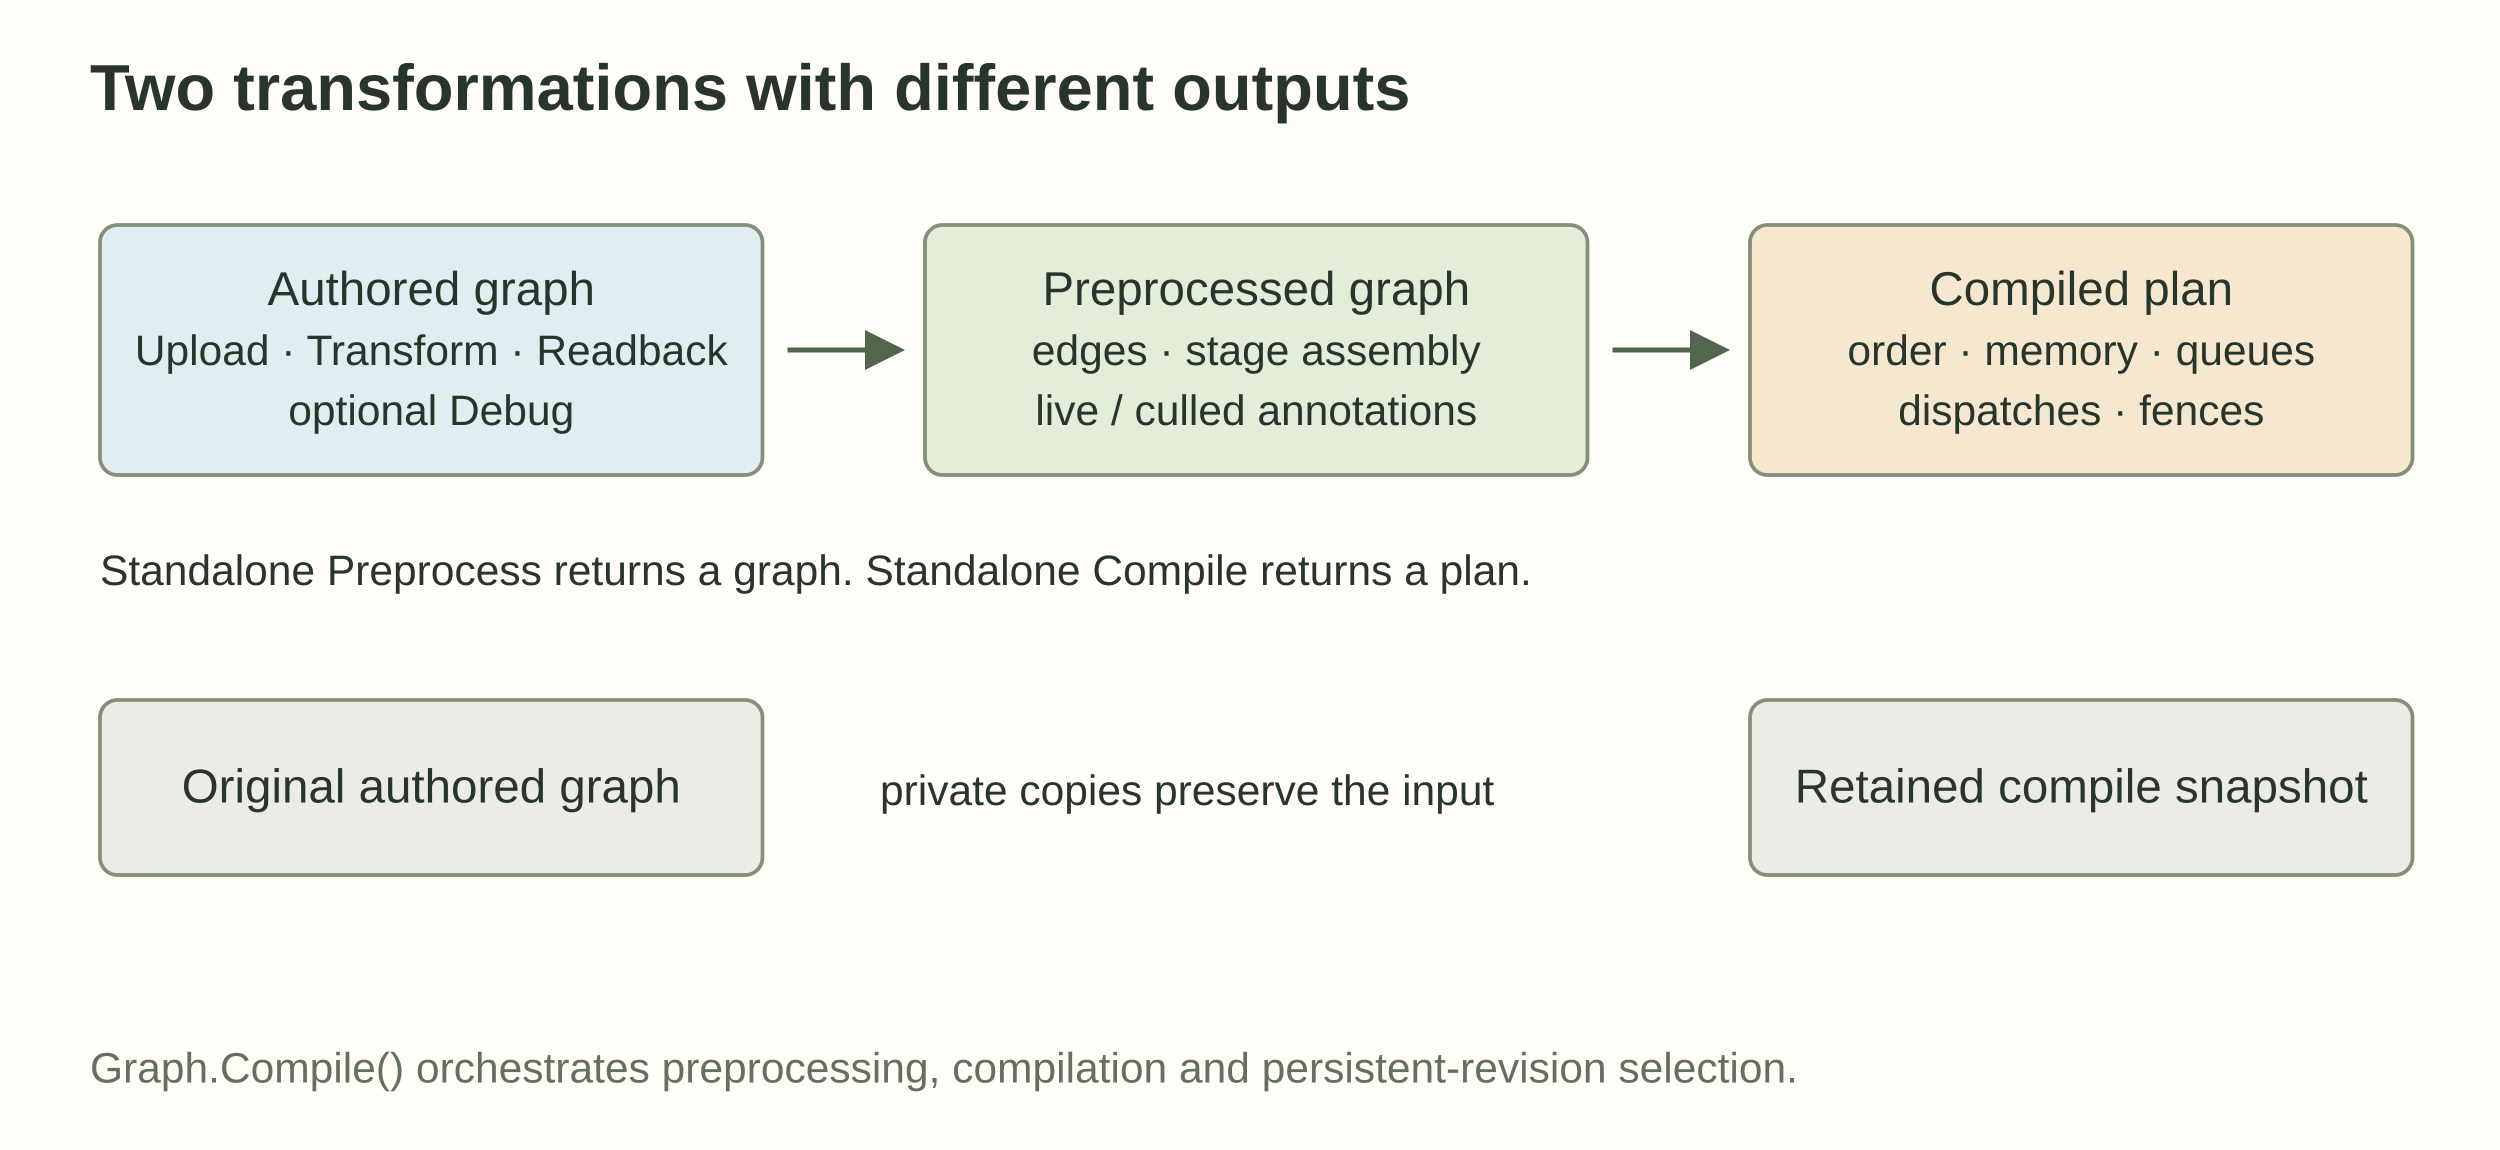
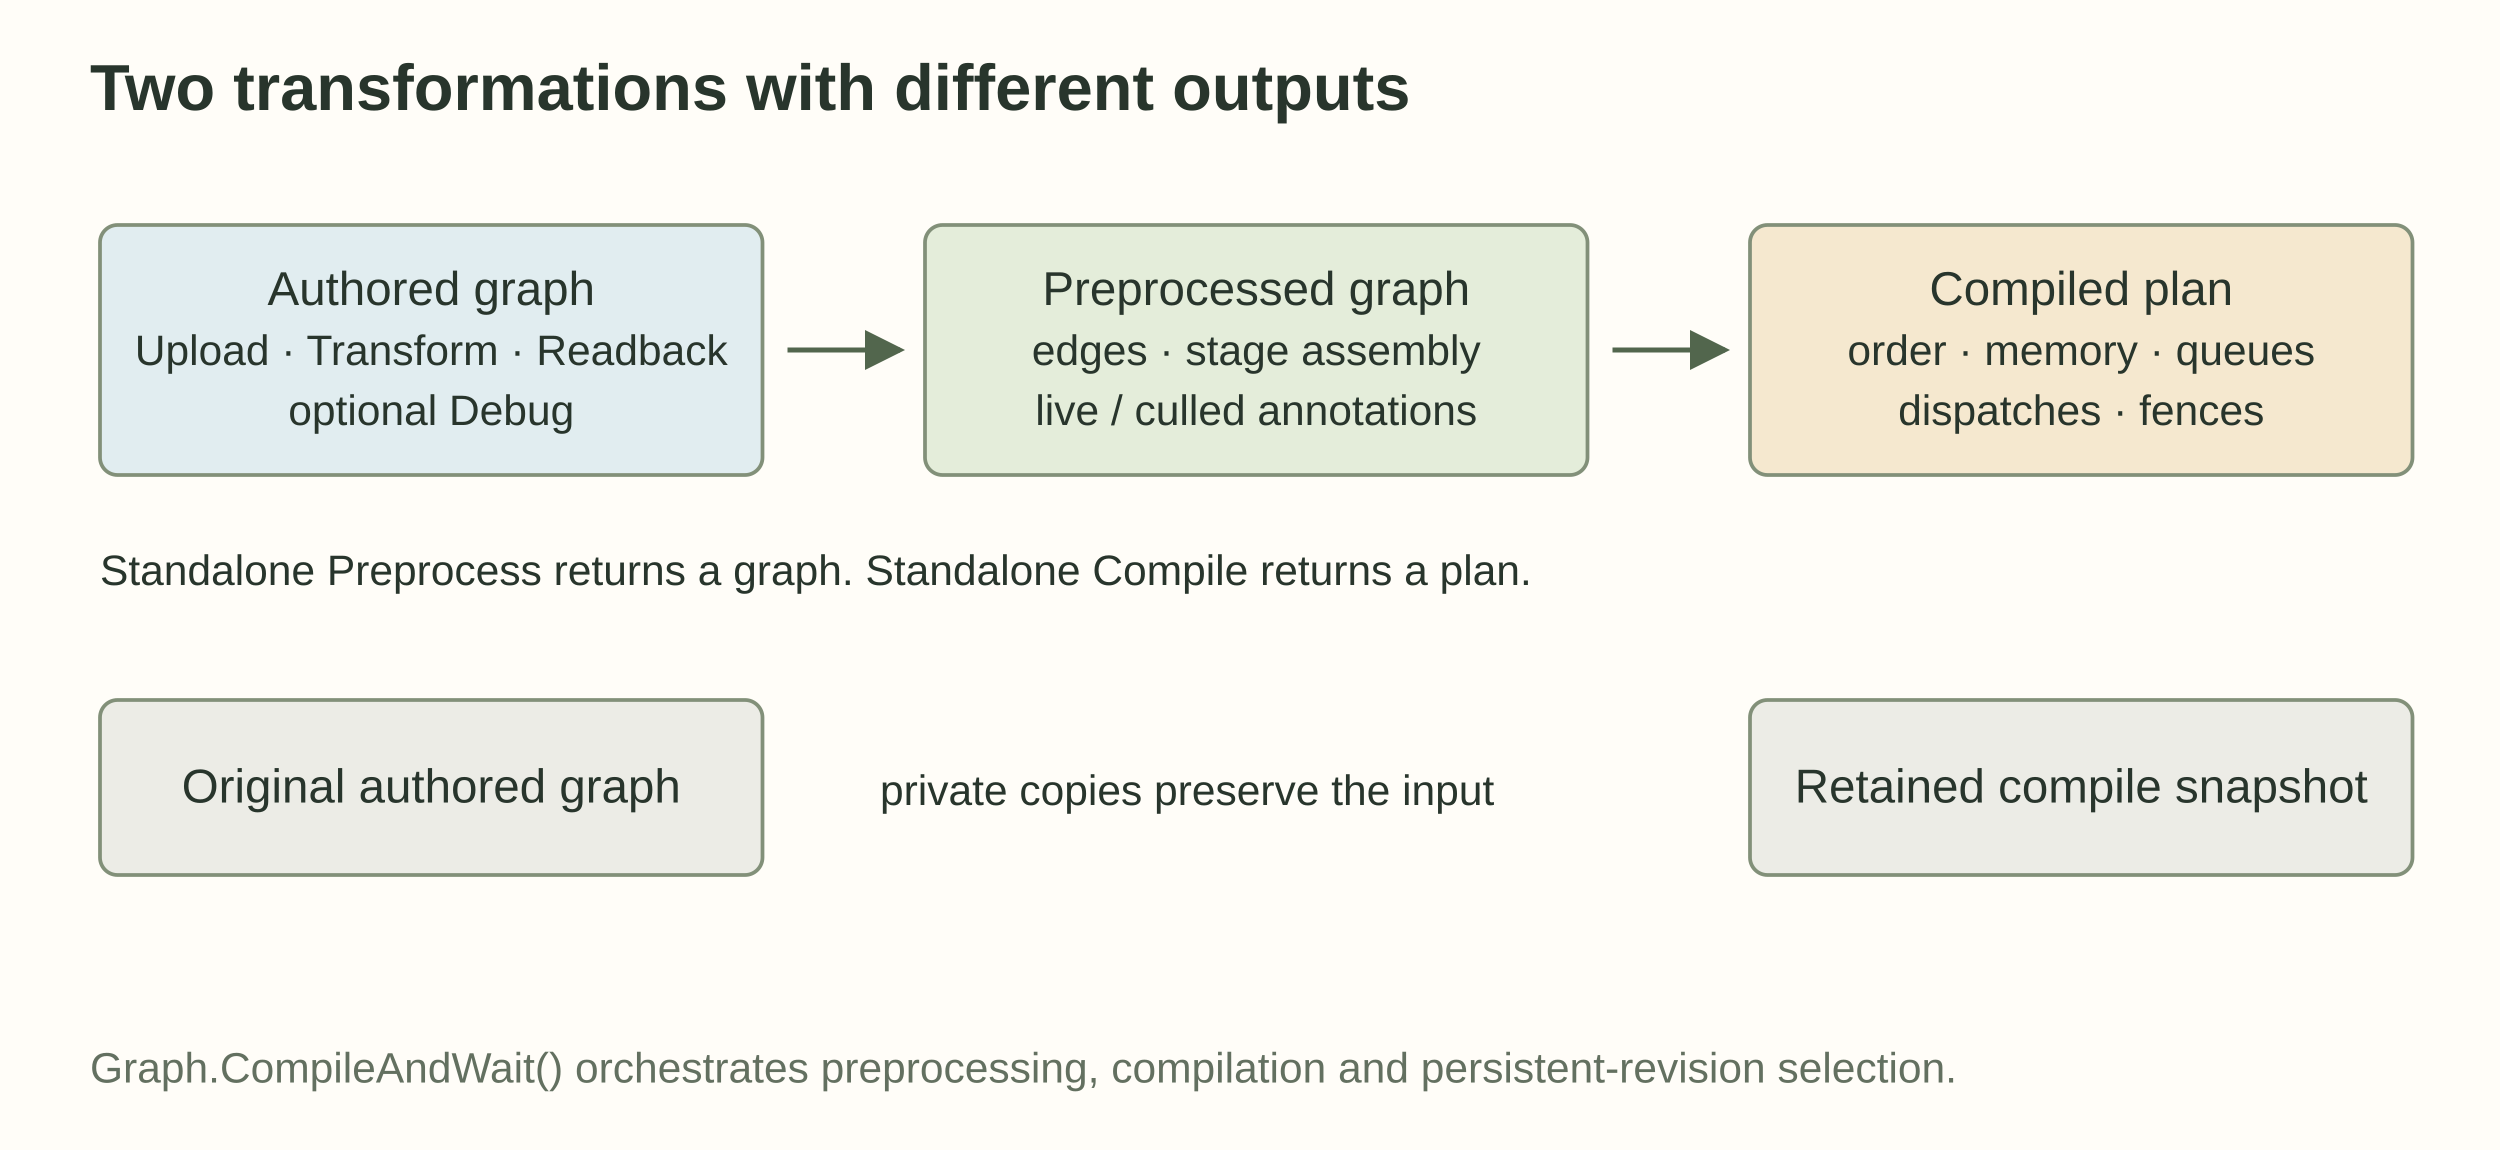
<svg xmlns="http://www.w3.org/2000/svg" viewBox="0 0 1000 460" role="img" aria-labelledby="title desc">
  <defs>
    <marker id="arrow" markerWidth="8" markerHeight="8" refX="7" refY="4" orient="auto">
      <path d="M0 0L8 4L0 8" fill="#52664d" />
    </marker>
  </defs>
  <rect width="1000" height="460" fill="#fffdf8" />
  <style>text{font-family:Segoe UI,Arial,sans-serif;fill:#28352c} .small{font-size:17px}.label{font-size:19px}.title{font-size:26px;font-weight:600}.muted{fill:#637060}</style>
  <text x="36" y="44" class="title">Two transformations with different outputs</text>
  <rect x="40" y="90" width="265" height="100" rx="7" fill="#e1edf0" stroke="#829079" stroke-width="1.5" />
  <text x="172.5" y="122.0" class="label" text-anchor="middle">Authored graph</text>
  <text x="172.5" y="146.0" class="small" text-anchor="middle">Upload · Transform · Readback</text>
  <text x="172.5" y="170.0" class="small" text-anchor="middle">optional Debug</text>
  <rect x="370" y="90" width="265" height="100" rx="7" fill="#e4edda" stroke="#829079" stroke-width="1.5" />
  <text x="502.5" y="122.0" class="label" text-anchor="middle">Preprocessed graph</text>
  <text x="502.5" y="146.0" class="small" text-anchor="middle">edges · stage assembly</text>
  <text x="502.5" y="170.0" class="small" text-anchor="middle">live / culled annotations</text>
  <rect x="700" y="90" width="265" height="100" rx="7" fill="#f5e8cf" stroke="#829079" stroke-width="1.5" />
  <text x="832.5" y="122.0" class="label" text-anchor="middle">Compiled plan</text>
  <text x="832.5" y="146.0" class="small" text-anchor="middle">order · memory · queues</text>
  <text x="832.5" y="170.0" class="small" text-anchor="middle">dispatches · fences</text>
  <path d="M315 140L360 140" fill="none" stroke="#52664d" stroke-width="2" marker-end="url(#arrow)" />
  <path d="M645 140L690 140" fill="none" stroke="#52664d" stroke-width="2" marker-end="url(#arrow)" />
  <text x="40" y="234" class="small">Standalone Preprocess returns a graph. Standalone Compile returns a plan.</text>
  <rect x="40" y="280" width="265" height="70" rx="7" fill="#ecece6" stroke="#829079" stroke-width="1.5" />
  <text x="172.5" y="321.0" class="label" text-anchor="middle">Original authored graph</text>
  <rect x="700" y="280" width="265" height="70" rx="7" fill="#ecece6" stroke="#829079" stroke-width="1.5" />
  <text x="832.5" y="321.0" class="label" text-anchor="middle">Retained compile snapshot</text>
  <text x="352" y="322" class="small">private copies preserve the input</text>
-   <text x="36" y="433" class="small muted">Graph.Compile() orchestrates preprocessing, compilation and persistent-revision selection.</text>
+   <text x="36" y="433" class="small muted">Graph.CompileAndWait() orchestrates preprocessing, compilation and persistent-revision selection.</text>
</svg>
